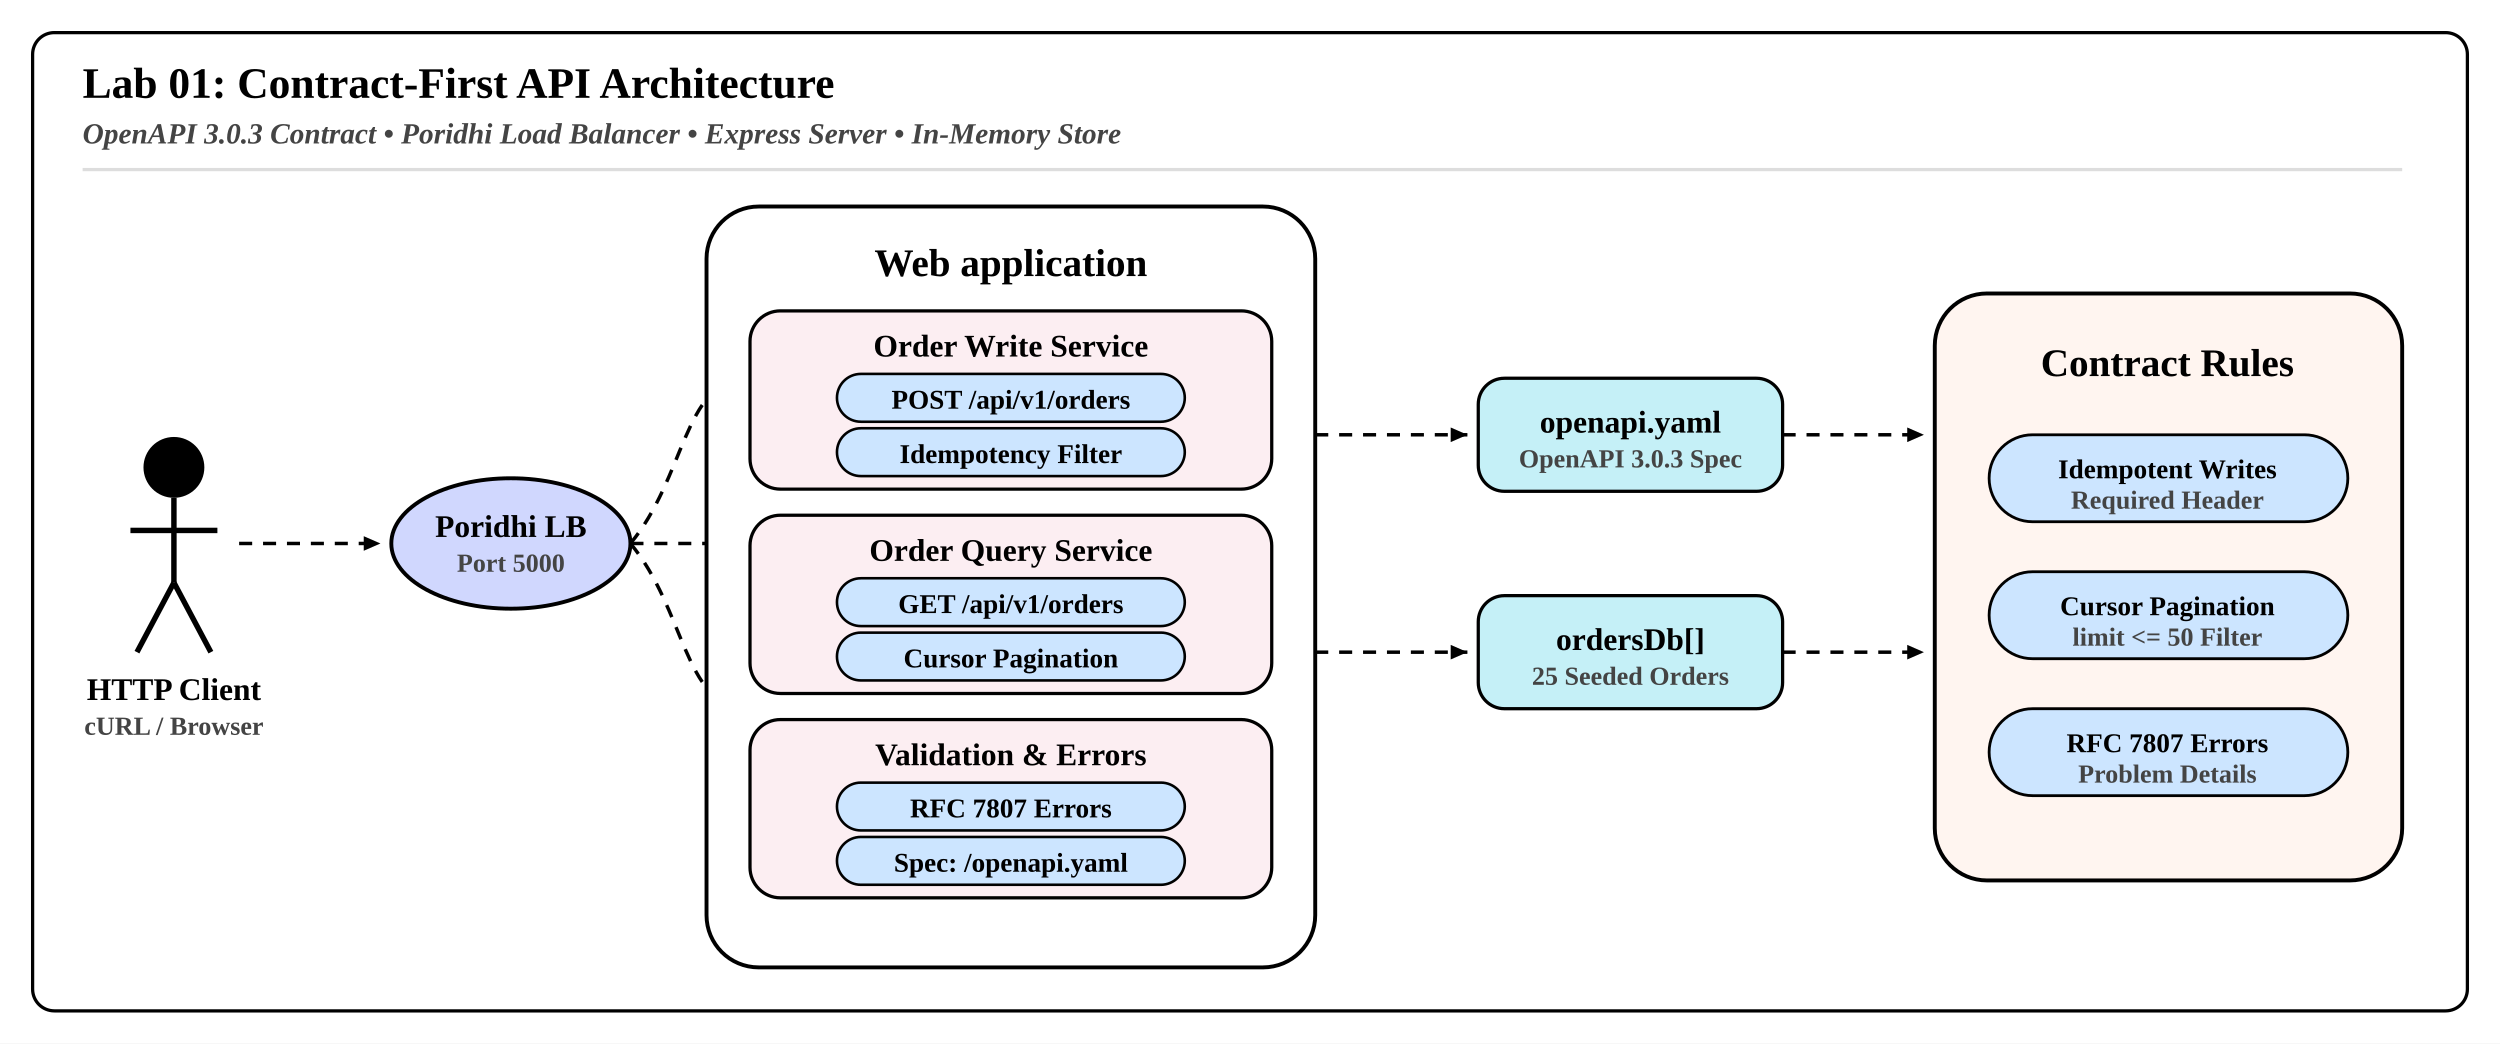
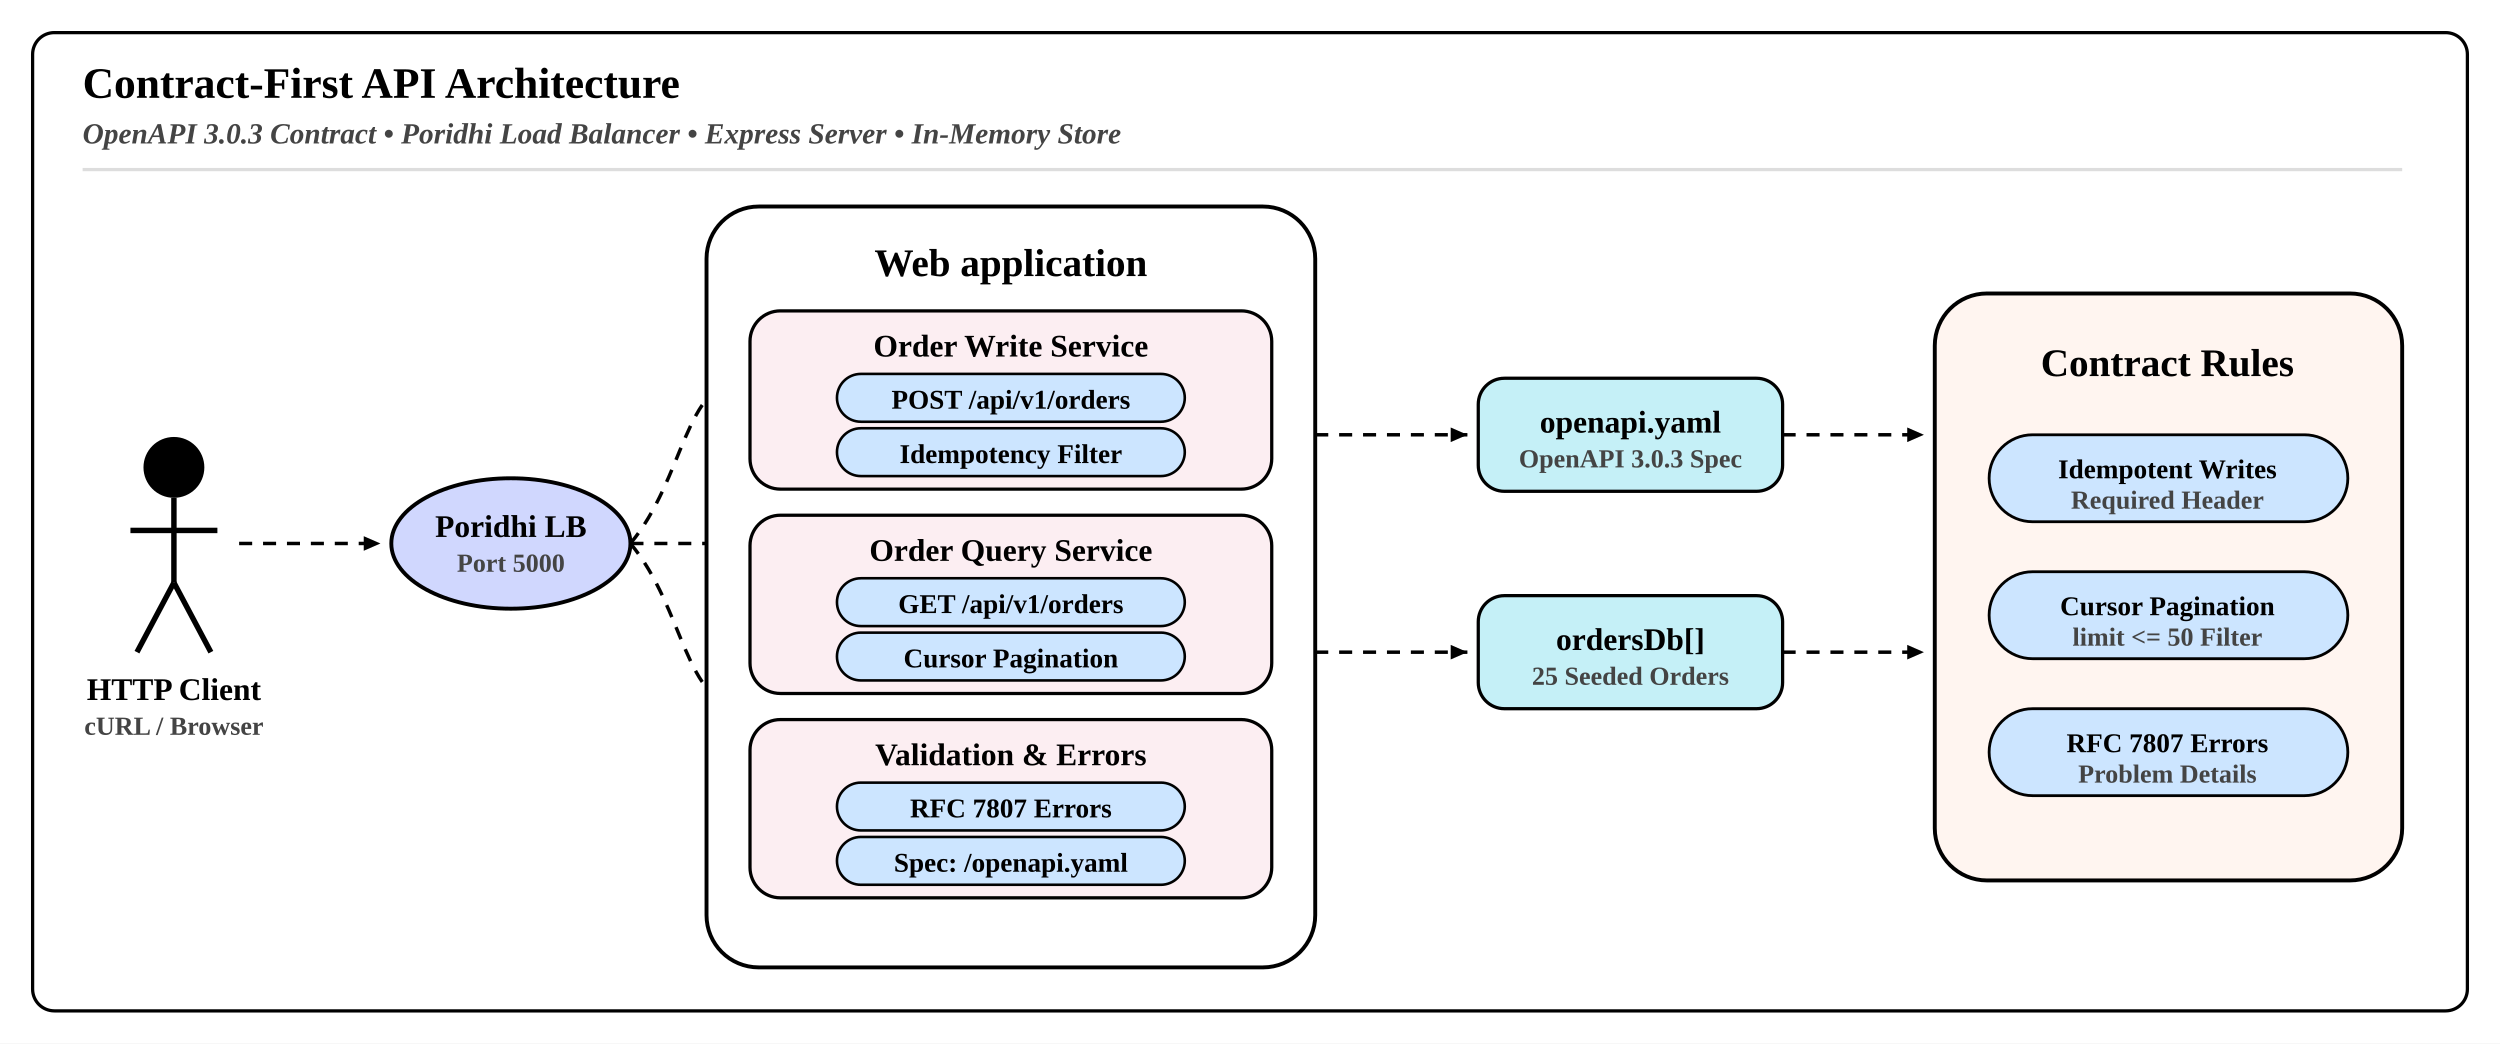
<svg xmlns="http://www.w3.org/2000/svg" viewBox="0 0 1150 480" width="1150" height="480">
  <defs>
    <marker id="arrow" viewBox="0 0 10 10" refX="8" refY="5" markerWidth="6" markerHeight="6" orient="auto-start-reverse">
      <path d="M 0 1.5 L 8 5 L 0 8.5 z" fill="#000000" />
    </marker>
    <style>
      text {
        font-family: "Times New Roman", Times, "Liberation Serif", serif;
        font-weight: bold;
        fill: #000000;
      }
      .banner-title { font-size: 20px; font-weight: bold; }
      .banner-sub { font-size: 13.5px; fill: #444444; font-style: italic; }
      .group-title { font-size: 18px; text-anchor: middle; }
      .card-title { font-size: 14.5px; text-anchor: middle; }
      .pill-text { font-size: 12.5px; text-anchor: middle; }
      .box-title { font-size: 14.5px; text-anchor: middle; }
      .box-sub { font-size: 12px; text-anchor: middle; fill: #444444; }
      .flow-arrow {
        stroke: #000000;
        stroke-width: 1.6;
        stroke-dasharray: 6 5;
        fill: none;
        animation: flowAnimation 1s linear infinite;
      }
      @keyframes flowAnimation {
        from { stroke-dashoffset: 22; }
        to { stroke-dashoffset: 0; }
      }
    </style>
  </defs>
  <rect width="100%" height="100%" fill="#ffffff" />
  <rect x="15" y="15" width="1120" height="450" rx="10" fill="#ffffff" stroke="#000000" stroke-width="1.5" />
-   <text x="38" y="45" class="banner-title">Lab 01: Contract-First API Architecture</text>
+   <text x="38" y="45" class="banner-title">Contract-First API Architecture</text>
  <text x="38" y="66" class="banner-sub">OpenAPI 3.0.3 Contract • Poridhi Load Balancer • Express Server • In-Memory Store</text>
  <line x1="38" y1="78" x2="1105" y2="78" stroke="#dddddd" stroke-width="1.5" />
  <g id="client" transform="translate(55, 230)">
    <circle cx="25" cy="-15" r="14" fill="#000000" />
    <line x1="25" y1="-1" x2="25" y2="38" stroke="#000000" stroke-width="2.5" />
    <line x1="5" y1="14" x2="45" y2="14" stroke="#000000" stroke-width="2.5" />
    <line x1="25" y1="38" x2="8" y2="70" stroke="#000000" stroke-width="2.5" />
    <line x1="25" y1="38" x2="42" y2="70" stroke="#000000" stroke-width="2.5" />
    <text x="25" y="92" class="box-title">HTTP Client</text>
    <text x="25" y="108" class="box-sub">cURL / Browser</text>
  </g>
  <path d="M 110 250 L 175 250" class="flow-arrow" marker-end="url(#arrow)">
    <animate attributeName="stroke-dashoffset" from="22" to="0" dur="1s" repeatCount="indefinite" />
  </path>
  <g id="lb" transform="translate(180, 210)">
    <ellipse cx="55" cy="40" rx="55" ry="30" fill="#d0d7fe" stroke="#000000" stroke-width="1.8" />
    <text x="55" y="37" class="box-title">Poridhi LB</text>
    <text x="55" y="53" class="box-sub">Port 5000</text>
  </g>
  <path d="M 290 250 C 315 220, 315 175, 342 175" class="flow-arrow" marker-end="url(#arrow)">
    <animate attributeName="stroke-dashoffset" from="22" to="0" dur="1s" repeatCount="indefinite" />
  </path>
  <path d="M 290 250 L 342 250" class="flow-arrow" marker-end="url(#arrow)">
    <animate attributeName="stroke-dashoffset" from="22" to="0" dur="1s" repeatCount="indefinite" />
  </path>
  <path d="M 290 250 C 315 280, 315 325, 342 325" class="flow-arrow" marker-end="url(#arrow)">
    <animate attributeName="stroke-dashoffset" from="22" to="0" dur="1s" repeatCount="indefinite" />
  </path>
  <g id="web-app" transform="translate(325, 95)">
    <rect x="0" y="0" width="280" height="350" rx="24" fill="#ffffff" stroke="#000000" stroke-width="1.8" />
    <text x="140" y="32" class="group-title">Web application</text>
    <g transform="translate(20, 48)">
      <rect x="0" y="0" width="240" height="82" rx="14" fill="#fceef2" stroke="#000000" stroke-width="1.5" />
      <text x="120" y="21" class="card-title">Order Write Service</text>
      <rect x="40" y="29" width="160" height="22" rx="11" fill="#cce5ff" stroke="#000000" stroke-width="1.2" />
      <text x="120" y="45" class="pill-text">POST /api/v1/orders</text>
      <rect x="40" y="54" width="160" height="22" rx="11" fill="#cce5ff" stroke="#000000" stroke-width="1.2" />
      <text x="120" y="70" class="pill-text">Idempotency Filter</text>
    </g>
    <g transform="translate(20, 142)">
      <rect x="0" y="0" width="240" height="82" rx="14" fill="#fceef2" stroke="#000000" stroke-width="1.5" />
      <text x="120" y="21" class="card-title">Order Query Service</text>
      <rect x="40" y="29" width="160" height="22" rx="11" fill="#cce5ff" stroke="#000000" stroke-width="1.2" />
      <text x="120" y="45" class="pill-text">GET /api/v1/orders</text>
      <rect x="40" y="54" width="160" height="22" rx="11" fill="#cce5ff" stroke="#000000" stroke-width="1.2" />
      <text x="120" y="70" class="pill-text">Cursor Pagination</text>
    </g>
    <g transform="translate(20, 236)">
      <rect x="0" y="0" width="240" height="82" rx="14" fill="#fceef2" stroke="#000000" stroke-width="1.5" />
      <text x="120" y="21" class="card-title">Validation &amp; Errors</text>
      <rect x="40" y="29" width="160" height="22" rx="11" fill="#cce5ff" stroke="#000000" stroke-width="1.2" />
      <text x="120" y="45" class="pill-text">RFC 7807 Errors</text>
      <rect x="40" y="54" width="160" height="22" rx="11" fill="#cce5ff" stroke="#000000" stroke-width="1.2" />
      <text x="120" y="70" class="pill-text">Spec: /openapi.yaml</text>
    </g>
  </g>
  <path d="M 605 200 L 675 200" class="flow-arrow" marker-end="url(#arrow)">
    <animate attributeName="stroke-dashoffset" from="22" to="0" dur="1s" repeatCount="indefinite" />
  </path>
  <path d="M 605 300 L 675 300" class="flow-arrow" marker-end="url(#arrow)">
    <animate attributeName="stroke-dashoffset" from="22" to="0" dur="1s" repeatCount="indefinite" />
  </path>
  <g id="openapi-box" transform="translate(680, 174)">
    <rect x="0" y="0" width="140" height="52" rx="12" fill="#c5f0f7" stroke="#000000" stroke-width="1.5" />
    <text x="70" y="25" class="box-title">openapi.yaml</text>
    <text x="70" y="41" class="box-sub">OpenAPI 3.0.3 Spec</text>
  </g>
  <g id="orders-db" transform="translate(680, 274)">
    <rect x="0" y="0" width="140" height="52" rx="12" fill="#c5f0f7" stroke="#000000" stroke-width="1.5" />
    <text x="70" y="25" class="box-title">ordersDb[]</text>
    <text x="70" y="41" class="box-sub">25 Seeded Orders</text>
  </g>
  <path d="M 820 200 L 885 200" class="flow-arrow" marker-end="url(#arrow)">
    <animate attributeName="stroke-dashoffset" from="22" to="0" dur="1s" repeatCount="indefinite" />
  </path>
  <path d="M 820 300 L 885 300" class="flow-arrow" marker-end="url(#arrow)">
    <animate attributeName="stroke-dashoffset" from="22" to="0" dur="1s" repeatCount="indefinite" />
  </path>
  <g id="contract-guarantees" transform="translate(890, 135)">
    <rect x="0" y="0" width="215" height="270" rx="24" fill="#fff5f0" stroke="#000000" stroke-width="1.8" />
    <text x="107" y="38" class="group-title">Contract Rules</text>
    <rect x="25" y="65" width="165" height="40" rx="20" fill="#cce5ff" stroke="#000000" stroke-width="1.3" />
    <text x="107" y="85" class="pill-text">Idempotent Writes</text>
    <text x="107" y="99" class="box-sub">Required Header</text>
    <rect x="25" y="128" width="165" height="40" rx="20" fill="#cce5ff" stroke="#000000" stroke-width="1.3" />
    <text x="107" y="148" class="pill-text">Cursor Pagination</text>
    <text x="107" y="162" class="box-sub">limit &lt;= 50 Filter</text>
    <rect x="25" y="191" width="165" height="40" rx="20" fill="#cce5ff" stroke="#000000" stroke-width="1.3" />
    <text x="107" y="211" class="pill-text">RFC 7807 Errors</text>
    <text x="107" y="225" class="box-sub">Problem Details</text>
  </g>
</svg>
